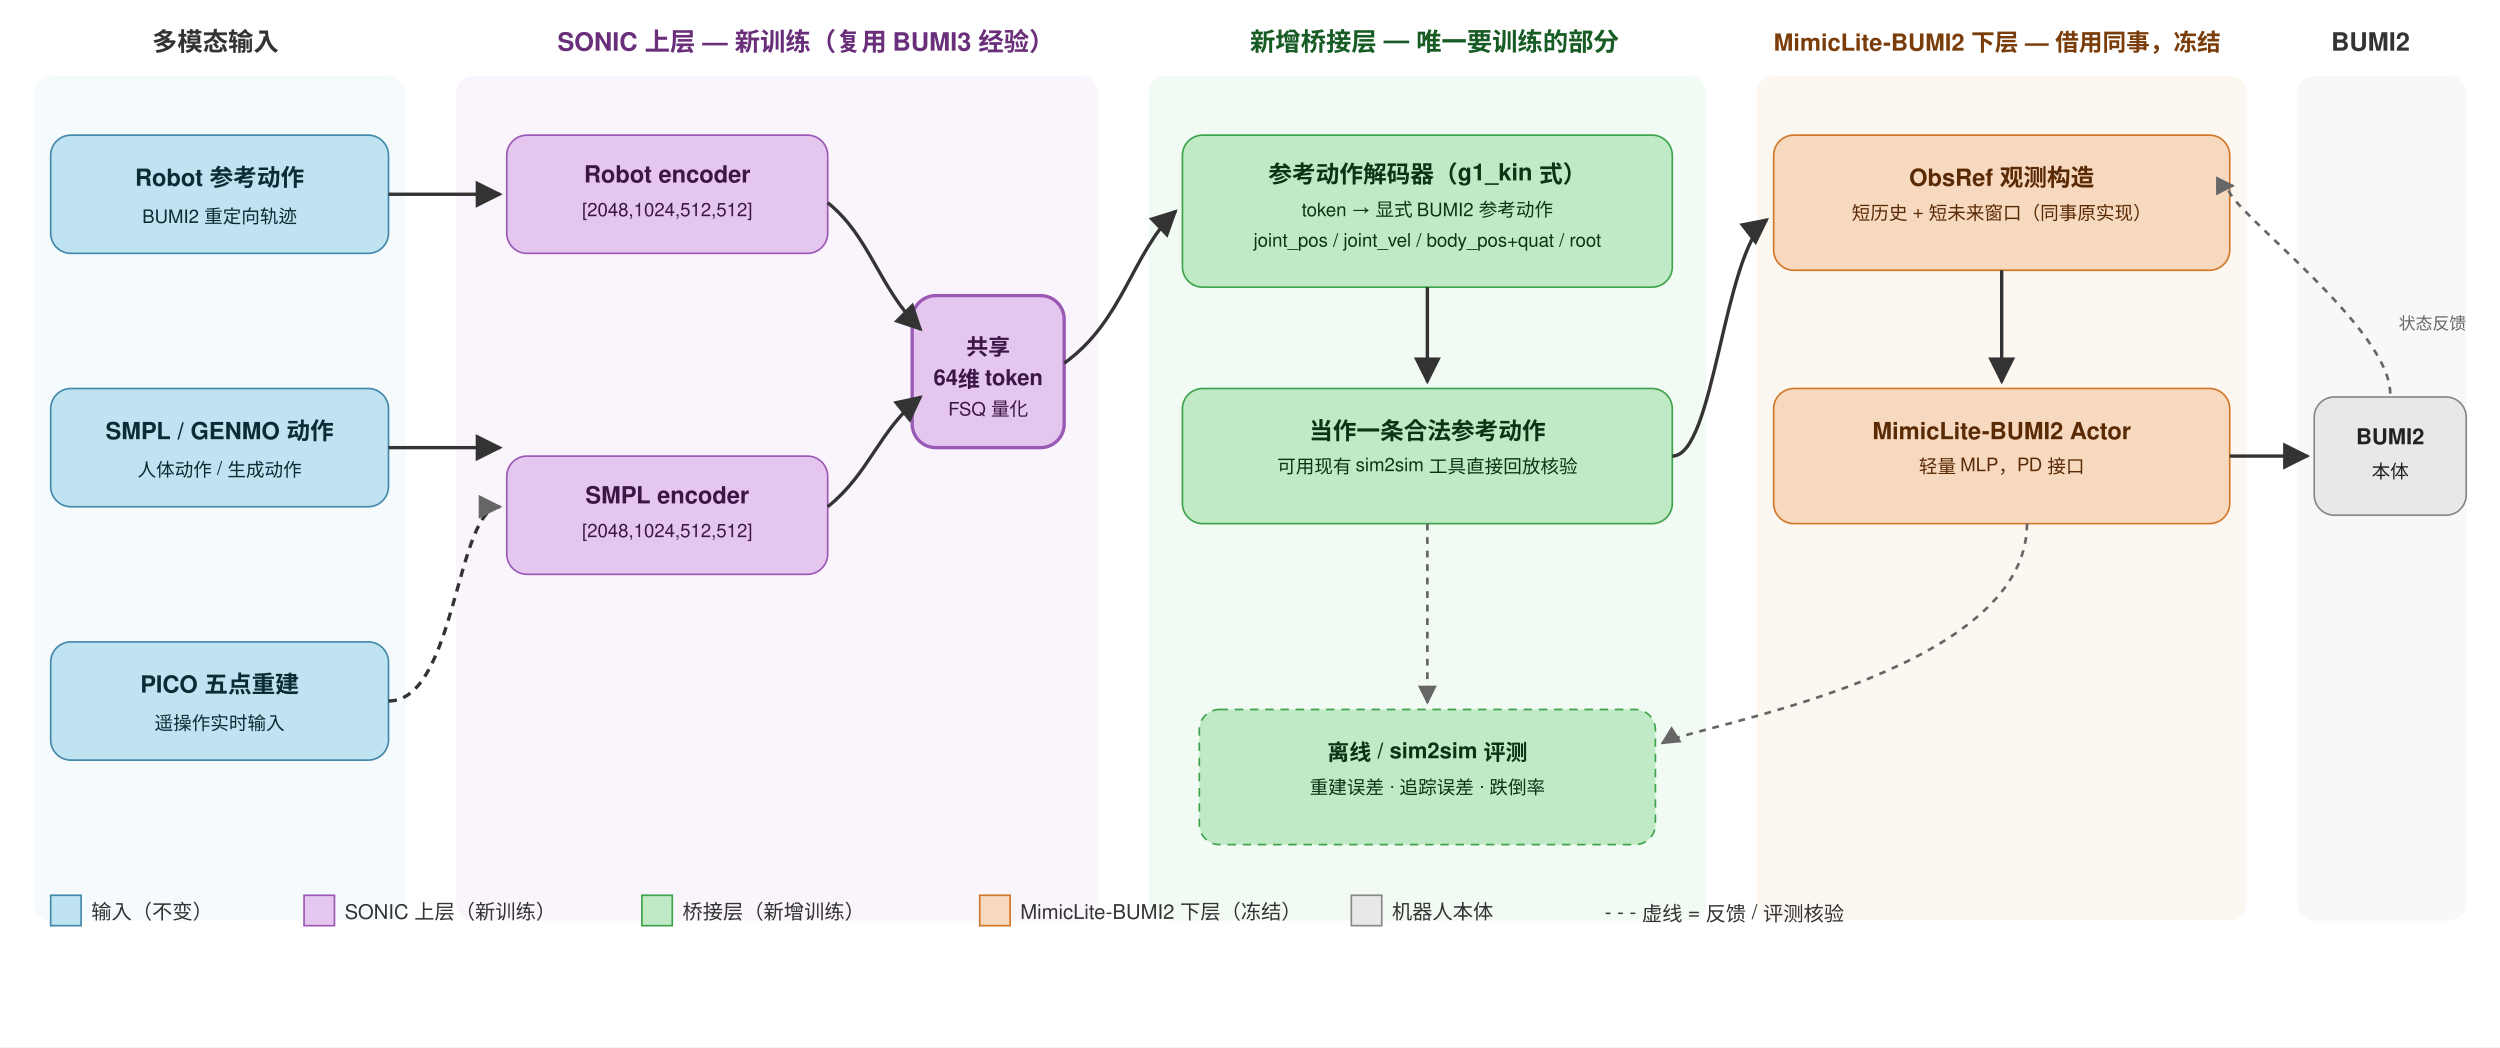
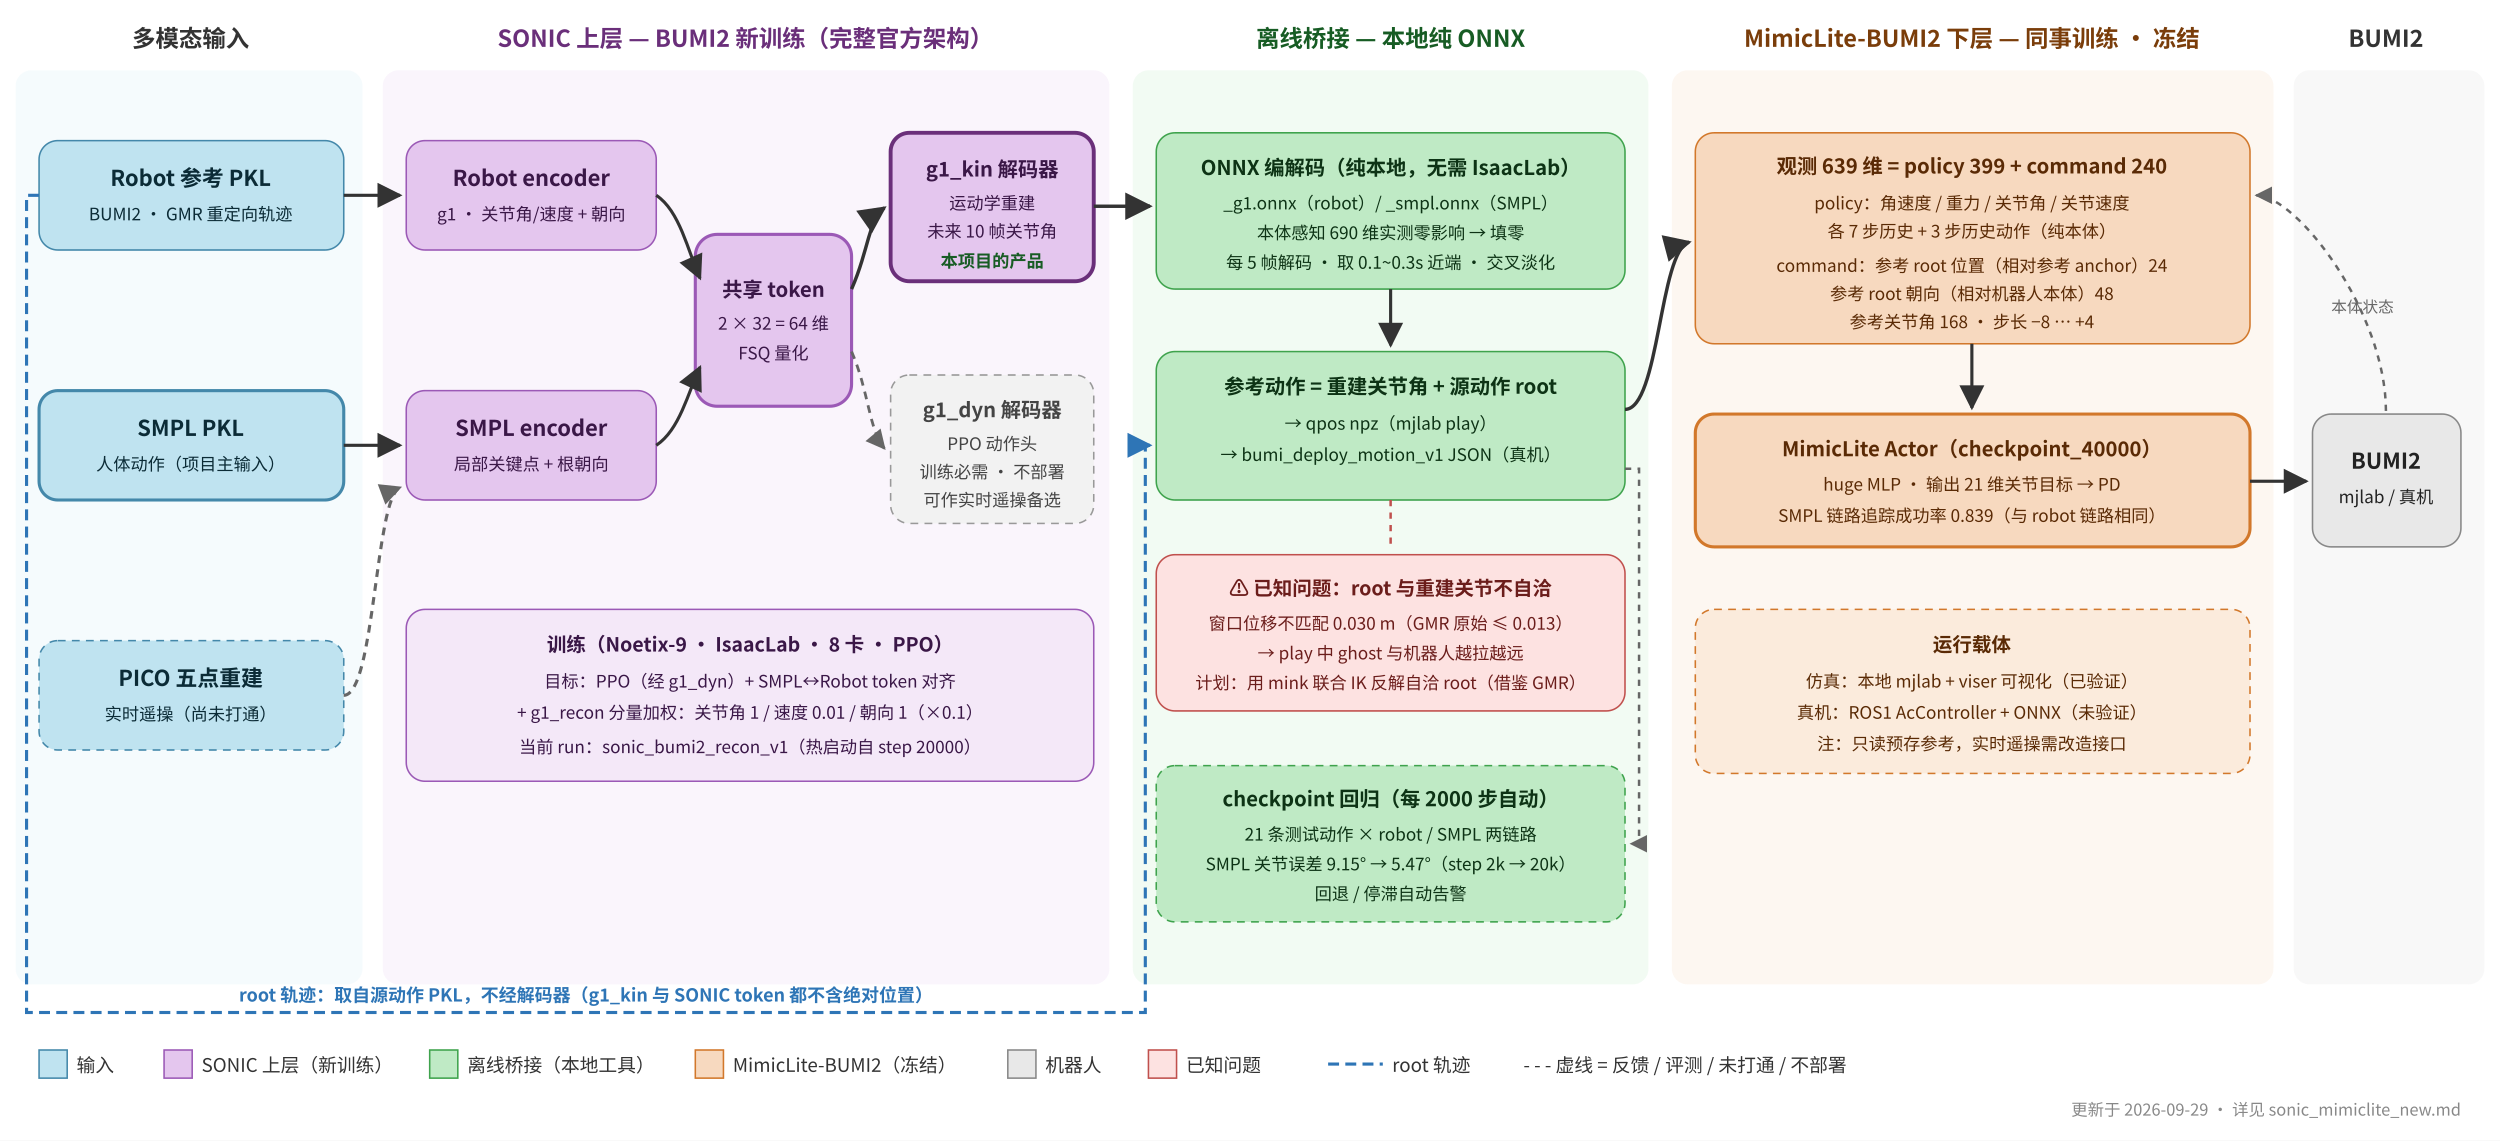
- <svg xmlns="http://www.w3.org/2000/svg" viewBox="0 0 1480 620" font-family="'PingFang SC','Microsoft YaHei',Helvetica,Arial,sans-serif">
+ <svg xmlns="http://www.w3.org/2000/svg" viewBox="0 0 1600 730" font-family="'PingFang SC','Noto Sans CJK SC','Microsoft YaHei',Helvetica,Arial,sans-serif">
  <defs>
    <marker id="arrow" viewBox="0 0 10 10" refX="9" refY="5" markerWidth="8" markerHeight="8" orient="auto-start-reverse">
      <path d="M0,0 L10,5 L0,10 z" fill="#333333" />
    </marker>
    <marker id="arrowDashed" viewBox="0 0 10 10" refX="9" refY="5" markerWidth="7" markerHeight="7" orient="auto-start-reverse">
      <path d="M0,0 L10,5 L0,10 z" fill="#666666" />
    </marker>
+     <marker id="arrowRoot" viewBox="0 0 10 10" refX="9" refY="5" markerWidth="8" markerHeight="8" orient="auto-start-reverse">
+       <path d="M0,0 L10,5 L0,10 z" fill="#2E75B6" />
+     </marker>
  </defs>
-   <rect x="0" y="0" width="1480" height="620" fill="#ffffff" />
-   <text x="90" y="30" font-size="15" font-weight="700" fill="#333">多模态输入</text>
-   <text x="330" y="30" font-size="15" font-weight="700" fill="#6a2f7a">SONIC 上层 — 新训练（复用 BUMI3 经验）</text>
-   <text x="740" y="30" font-size="15" font-weight="700" fill="#175c24">新增桥接层 — 唯一要训练的部分</text>
-   <text x="1050" y="30" font-size="14" font-weight="700" fill="#7a3d0a">MimicLite-BUMI2 下层 — 借用同事，冻结</text>
-   <text x="1380" y="30" font-size="15" font-weight="700" fill="#333">BUMI2</text>
-   <rect x="20" y="45" width="220" height="500" fill="#BFE3F0" opacity="0.15" rx="10" />
-   <rect x="270" y="45" width="380" height="500" fill="#E4C6EE" opacity="0.18" rx="10" />
-   <rect x="680" y="45" width="330" height="500" fill="#BFEAC5" opacity="0.20" rx="10" />
-   <rect x="1040" y="45" width="290" height="500" fill="#F7D9BF" opacity="0.22" rx="10" />
-   <rect x="1360" y="45" width="100" height="500" fill="#E8E8E8" opacity="0.30" rx="10" />
+   <rect x="0" y="0" width="1600" height="730" fill="#ffffff" />
+   <text x="122" y="30" font-size="15" font-weight="700" fill="#333" text-anchor="middle">多模态输入</text>
+   <text x="477" y="30" font-size="15" font-weight="700" fill="#6a2f7a" text-anchor="middle">SONIC 上层 — BUMI2 新训练（完整官方架构）</text>
+   <text x="890" y="30" font-size="15" font-weight="700" fill="#175c24" text-anchor="middle">离线桥接 — 本地纯 ONNX</text>
+   <text x="1262" y="30" font-size="15" font-weight="700" fill="#7a3d0a" text-anchor="middle">MimicLite-BUMI2 下层 — 同事训练 · 冻结</text>
+   <text x="1527" y="30" font-size="15" font-weight="700" fill="#333" text-anchor="middle">BUMI2</text>
+   <rect x="10" y="45" width="222" height="585" fill="#BFE3F0" opacity="0.15" rx="10" />
+   <rect x="245" y="45" width="465" height="585" fill="#E4C6EE" opacity="0.18" rx="10" />
+   <rect x="725" y="45" width="330" height="585" fill="#BFEAC5" opacity="0.20" rx="10" />
+   <rect x="1070" y="45" width="385" height="585" fill="#F7D9BF" opacity="0.22" rx="10" />
+   <rect x="1468" y="45" width="122" height="585" fill="#E8E8E8" opacity="0.30" rx="10" />
  <g>
-     <rect x="30" y="80" width="200" height="70" rx="12" fill="#BFE3F0" stroke="#4488AA" />
-     <text x="130" y="110" font-size="14" text-anchor="middle" fill="#0b2b36" font-weight="600">Robot 参考动作</text>
-     <text x="130" y="132" font-size="11" text-anchor="middle" fill="#0b2b36">BUMI2 重定向轨迹</text>
-     <rect x="30" y="230" width="200" height="70" rx="12" fill="#BFE3F0" stroke="#4488AA" />
-     <text x="130" y="260" font-size="14" text-anchor="middle" fill="#0b2b36" font-weight="600">SMPL / GENMO 动作</text>
-     <text x="130" y="282" font-size="11" text-anchor="middle" fill="#0b2b36">人体动作 / 生成动作</text>
-     <rect x="30" y="380" width="200" height="70" rx="12" fill="#BFE3F0" stroke="#4488AA" />
-     <text x="130" y="410" font-size="14" text-anchor="middle" fill="#0b2b36" font-weight="600">PICO 五点重建</text>
-     <text x="130" y="432" font-size="11" text-anchor="middle" fill="#0b2b36">遥操作实时输入</text>
+     <rect x="25" y="90" width="195" height="70" rx="12" fill="#BFE3F0" stroke="#4488AA" />
+     <text x="122" y="119" font-size="14" text-anchor="middle" fill="#0b2b36" font-weight="600">Robot 参考 PKL</text>
+     <text x="122" y="141" font-size="11" text-anchor="middle" fill="#0b2b36">BUMI2 · GMR 重定向轨迹</text>
+     <rect x="25" y="250" width="195" height="70" rx="12" fill="#BFE3F0" stroke="#4488AA" stroke-width="2" />
+     <text x="122" y="279" font-size="14" text-anchor="middle" fill="#0b2b36" font-weight="700">SMPL PKL</text>
+     <text x="122" y="301" font-size="11" text-anchor="middle" fill="#0b2b36">人体动作（项目主输入）</text>
+     <rect x="25" y="410" width="195" height="70" rx="12" fill="#BFE3F0" stroke="#4488AA" stroke-dasharray="5,4" />
+     <text x="122" y="439" font-size="14" text-anchor="middle" fill="#0b2b36" font-weight="600">PICO 五点重建</text>
+     <text x="122" y="461" font-size="11" text-anchor="middle" fill="#0b2b36">实时遥操（尚未打通）</text>
  </g>
  <g>
-     <rect x="300" y="80" width="190" height="70" rx="12" fill="#E4C6EE" stroke="#9B59B6" />
-     <text x="395" y="108" font-size="14" text-anchor="middle" fill="#3a1747" font-weight="600">Robot encoder</text>
-     <text x="395" y="128" font-size="11" text-anchor="middle" fill="#3a1747">[2048,1024,512,512]</text>
-     <rect x="300" y="270" width="190" height="70" rx="12" fill="#E4C6EE" stroke="#9B59B6" />
-     <text x="395" y="298" font-size="14" text-anchor="middle" fill="#3a1747" font-weight="600">SMPL encoder</text>
-     <text x="395" y="318" font-size="11" text-anchor="middle" fill="#3a1747">[2048,1024,512,512]</text>
-     <rect x="540" y="175" width="90" height="90" rx="14" fill="#E4C6EE" stroke="#9B59B6" stroke-width="2" />
-     <text x="585" y="210" font-size="13" text-anchor="middle" fill="#3a1747" font-weight="700">共享</text>
-     <text x="585" y="228" font-size="13" text-anchor="middle" fill="#3a1747" font-weight="700">64维 token</text>
-     <text x="585" y="246" font-size="11" text-anchor="middle" fill="#3a1747">FSQ 量化</text>
+     <rect x="260" y="90" width="160" height="70" rx="12" fill="#E4C6EE" stroke="#9B59B6" />
+     <text x="340" y="119" font-size="14" text-anchor="middle" fill="#3a1747" font-weight="600">Robot encoder</text>
+     <text x="340" y="141" font-size="11" text-anchor="middle" fill="#3a1747">g1 · 关节角/速度 + 朝向</text>
+     <rect x="260" y="250" width="160" height="70" rx="12" fill="#E4C6EE" stroke="#9B59B6" />
+     <text x="340" y="279" font-size="14" text-anchor="middle" fill="#3a1747" font-weight="600">SMPL encoder</text>
+     <text x="340" y="301" font-size="11" text-anchor="middle" fill="#3a1747">局部关键点 + 根朝向</text>
+     <rect x="445" y="150" width="100" height="110" rx="14" fill="#E4C6EE" stroke="#9B59B6" stroke-width="2" />
+     <text x="495" y="190" font-size="13" text-anchor="middle" fill="#3a1747" font-weight="700">共享 token</text>
+     <text x="495" y="211" font-size="11" text-anchor="middle" fill="#3a1747">2 × 32 = 64 维</text>
+     <text x="495" y="230" font-size="11" text-anchor="middle" fill="#3a1747">FSQ 量化</text>
+     <rect x="570" y="85" width="130" height="95" rx="12" fill="#E4C6EE" stroke="#6a2f7a" stroke-width="2.5" />
+     <text x="635" y="113" font-size="13" text-anchor="middle" fill="#3a1747" font-weight="700">g1_kin 解码器</text>
+     <text x="635" y="134" font-size="11" text-anchor="middle" fill="#3a1747">运动学重建</text>
+     <text x="635" y="152" font-size="11" text-anchor="middle" fill="#3a1747">未来 10 帧关节角</text>
+     <text x="635" y="171" font-size="11" text-anchor="middle" fill="#175c24" font-weight="700">本项目的产品</text>
+     <rect x="570" y="240" width="130" height="95" rx="12" fill="#F2F2F2" stroke="#999999" stroke-dasharray="5,4" />
+     <text x="635" y="267" font-size="13" text-anchor="middle" fill="#444" font-weight="700">g1_dyn 解码器</text>
+     <text x="635" y="288" font-size="11" text-anchor="middle" fill="#444">PPO 动作头</text>
+     <text x="635" y="306" font-size="11" text-anchor="middle" fill="#444">训练必需 · 不部署</text>
+     <text x="635" y="324" font-size="11" text-anchor="middle" fill="#444">可作实时遥操备选</text>
+     <rect x="260" y="390" width="440" height="110" rx="12" fill="#F4E8F8" stroke="#9B59B6" />
+     <text x="480" y="417" font-size="12.5" text-anchor="middle" fill="#3a1747" font-weight="700">训练（Noetix-9 · IsaacLab · 8 卡 · PPO）</text>
+     <text x="480" y="440" font-size="11" text-anchor="middle" fill="#3a1747">目标：PPO（经 g1_dyn）+ SMPL↔Robot token 对齐</text>
+     <text x="480" y="460" font-size="11" text-anchor="middle" fill="#3a1747">+ g1_recon 分量加权：关节角 1 / 速度 0.01 / 朝向 1（×0.1）</text>
+     <text x="480" y="482" font-size="11" text-anchor="middle" fill="#3a1747">当前 run：sonic_bumi2_recon_v1（热启动自 step 20000）</text>
  </g>
  <g>
-     <rect x="700" y="80" width="290" height="90" rx="12" fill="#BFEAC5" stroke="#3FA34D" />
-     <text x="845" y="108" font-size="14" text-anchor="middle" fill="#0d3315" font-weight="700">参考动作解码器（g1_kin 式）</text>
-     <text x="845" y="128" font-size="11" text-anchor="middle" fill="#0d3315">token → 显式 BUMI2 参考动作</text>
-     <text x="845" y="146" font-size="11" text-anchor="middle" fill="#0d3315">joint_pos / joint_vel / body_pos+quat / root</text>
-     <rect x="700" y="230" width="290" height="80" rx="12" fill="#BFEAC5" stroke="#3FA34D" />
-     <text x="845" y="260" font-size="14" text-anchor="middle" fill="#0d3315" font-weight="700">当作一条合法参考动作</text>
-     <text x="845" y="280" font-size="11" text-anchor="middle" fill="#0d3315">可用现有 sim2sim 工具直接回放核验</text>
-     <rect x="710" y="420" width="270" height="80" rx="12" fill="#BFEAC5" stroke="#3FA34D" stroke-dasharray="5,4" />
-     <text x="845" y="450" font-size="13" text-anchor="middle" fill="#0d3315" font-weight="600">离线 / sim2sim 评测</text>
-     <text x="845" y="470" font-size="11" text-anchor="middle" fill="#0d3315">重建误差 · 追踪误差 · 跌倒率</text>
+     <rect x="740" y="85" width="300" height="100" rx="12" fill="#BFEAC5" stroke="#3FA34D" />
+     <text x="890" y="112" font-size="13" text-anchor="middle" fill="#0d3315" font-weight="700">ONNX 编解码（纯本地，无需 IsaacLab）</text>
+     <text x="890" y="134" font-size="11" text-anchor="middle" fill="#0d3315">_g1.onnx（robot）/ _smpl.onnx（SMPL）</text>
+     <text x="890" y="153" font-size="11" text-anchor="middle" fill="#0d3315">本体感知 690 维实测零影响 → 填零</text>
+     <text x="890" y="172" font-size="11" text-anchor="middle" fill="#0d3315">每 5 帧解码 · 取 0.1~0.3s 近端 · 交叉淡化</text>
+     <rect x="740" y="225" width="300" height="95" rx="12" fill="#BFEAC5" stroke="#3FA34D" />
+     <text x="890" y="252" font-size="13" text-anchor="middle" fill="#0d3315" font-weight="700">参考动作 = 重建关节角 + 源动作 root</text>
+     <text x="890" y="275" font-size="11" text-anchor="middle" fill="#0d3315">→ qpos npz（mjlab play）</text>
+     <text x="890" y="295" font-size="11" text-anchor="middle" fill="#0d3315">→ bumi_deploy_motion_v1 JSON（真机）</text>
+     <rect x="740" y="355" width="300" height="100" rx="12" fill="#FDE2E1" stroke="#C0504D" />
+     <text x="890" y="381" font-size="12.5" text-anchor="middle" fill="#6b1d1b" font-weight="700">⚠ 已知问题：root 与重建关节不自洽</text>
+     <text x="890" y="403" font-size="11" text-anchor="middle" fill="#6b1d1b">窗口位移不匹配 0.030 m（GMR 原始 ≤ 0.013）</text>
+     <text x="890" y="422" font-size="11" text-anchor="middle" fill="#6b1d1b">→ play 中 ghost 与机器人越拉越远</text>
+     <text x="890" y="441" font-size="11" text-anchor="middle" fill="#6b1d1b">计划：用 mink 联合 IK 反解自洽 root（借鉴 GMR）</text>
+     <rect x="740" y="490" width="300" height="100" rx="12" fill="#BFEAC5" stroke="#3FA34D" stroke-dasharray="5,4" />
+     <text x="890" y="516" font-size="13" text-anchor="middle" fill="#0d3315" font-weight="700">checkpoint 回归（每 2000 步自动）</text>
+     <text x="890" y="538" font-size="11" text-anchor="middle" fill="#0d3315">21 条测试动作 × robot / SMPL 两链路</text>
+     <text x="890" y="557" font-size="11" text-anchor="middle" fill="#0d3315">SMPL 关节误差 9.15° → 5.47°（step 2k → 20k）</text>
+     <text x="890" y="576" font-size="11" text-anchor="middle" fill="#0d3315">回退 / 停滞自动告警</text>
  </g>
  <g>
-     <rect x="1050" y="80" width="270" height="80" rx="12" fill="#F7D9BF" stroke="#D2782B" />
-     <text x="1185" y="110" font-size="14" text-anchor="middle" fill="#5a2a05" font-weight="700">ObsRef 观测构造</text>
-     <text x="1185" y="130" font-size="11" text-anchor="middle" fill="#5a2a05">短历史 + 短未来窗口（同事原实现）</text>
-     <rect x="1050" y="230" width="270" height="80" rx="12" fill="#F7D9BF" stroke="#D2782B" />
-     <text x="1185" y="260" font-size="14" text-anchor="middle" fill="#5a2a05" font-weight="700">MimicLite-BUMI2 Actor</text>
-     <text x="1185" y="280" font-size="11" text-anchor="middle" fill="#5a2a05">轻量 MLP，PD 接口</text>
+     <rect x="1085" y="85" width="355" height="135" rx="12" fill="#F7D9BF" stroke="#D2782B" />
+     <text x="1262" y="111" font-size="13" text-anchor="middle" fill="#5a2a05" font-weight="700">观测 639 维 = policy 399 + command 240</text>
+     <text x="1262" y="134" font-size="11" text-anchor="middle" fill="#5a2a05">policy：角速度 / 重力 / 关节角 / 关节速度</text>
+     <text x="1262" y="152" font-size="11" text-anchor="middle" fill="#5a2a05">各 7 步历史 + 3 步历史动作（纯本体）</text>
+     <text x="1262" y="174" font-size="11" text-anchor="middle" fill="#5a2a05">command：参考 root 位置（相对参考 anchor）24</text>
+     <text x="1262" y="192" font-size="11" text-anchor="middle" fill="#5a2a05">参考 root 朝向（相对机器人本体）48</text>
+     <text x="1262" y="210" font-size="11" text-anchor="middle" fill="#5a2a05">参考关节角 168 · 步长 −8 … +4</text>
+     <rect x="1085" y="265" width="355" height="85" rx="12" fill="#F7D9BF" stroke="#D2782B" stroke-width="2" />
+     <text x="1262" y="292" font-size="13" text-anchor="middle" fill="#5a2a05" font-weight="700">MimicLite Actor（checkpoint_40000）</text>
+     <text x="1262" y="314" font-size="11" text-anchor="middle" fill="#5a2a05">huge MLP · 输出 21 维关节目标 → PD</text>
+     <text x="1262" y="334" font-size="11" text-anchor="middle" fill="#5a2a05">SMPL 链路追踪成功率 0.839（与 robot 链路相同）</text>
+     <rect x="1085" y="390" width="355" height="105" rx="12" fill="#FBEBDC" stroke="#D2782B" stroke-dasharray="5,4" />
+     <text x="1262" y="417" font-size="12.5" text-anchor="middle" fill="#5a2a05" font-weight="700">运行载体</text>
+     <text x="1262" y="440" font-size="11" text-anchor="middle" fill="#5a2a05">仿真：本地 mjlab + viser 可视化（已验证）</text>
+     <text x="1262" y="460" font-size="11" text-anchor="middle" fill="#5a2a05">真机：ROS1 AcController + ONNX（未验证）</text>
+     <text x="1262" y="480" font-size="11" text-anchor="middle" fill="#5a2a05">注：只读预存参考，实时遥操需改造接口</text>
  </g>
  <g>
-     <rect x="1370" y="235" width="90" height="70" rx="12" fill="#E8E8E8" stroke="#888888" />
-     <text x="1415" y="263" font-size="13" text-anchor="middle" fill="#222" font-weight="700">BUMI2</text>
-     <text x="1415" y="283" font-size="11" text-anchor="middle" fill="#222">本体</text>
+     <rect x="1480" y="265" width="95" height="85" rx="12" fill="#E8E8E8" stroke="#888888" />
+     <text x="1527" y="300" font-size="14" text-anchor="middle" fill="#222" font-weight="700">BUMI2</text>
+     <text x="1527" y="322" font-size="11" text-anchor="middle" fill="#222">mjlab / 真机</text>
  </g>
-   <path d="M230,115 L296,115" stroke="#333" stroke-width="2" marker-end="url(#arrow)" fill="none" />
-   <path d="M230,265 L296,265" stroke="#333" stroke-width="2" marker-end="url(#arrow)" fill="none" />
-   <path d="M230,415 C 270,415 270,300 296,300" stroke="#333" stroke-width="2" stroke-dasharray="5,4" marker-end="url(#arrowDashed)" fill="none" />
-   <path d="M490,120 C 515,140 520,170 545,195" stroke="#333" stroke-width="2" marker-end="url(#arrow)" fill="none" />
-   <path d="M490,300 C 515,280 520,255 545,235" stroke="#333" stroke-width="2" marker-end="url(#arrow)" fill="none" />
-   <path d="M630,215 C 665,190 670,150 696,125" stroke="#333" stroke-width="2" marker-end="url(#arrow)" fill="none" />
-   <path d="M845,170 L845,226" stroke="#333" stroke-width="2" marker-end="url(#arrow)" fill="none" />
-   <path d="M990,270 C 1015,270 1020,150 1046,130" stroke="#333" stroke-width="2" marker-end="url(#arrow)" fill="none" />
-   <path d="M1185,160 L1185,226" stroke="#333" stroke-width="2" marker-end="url(#arrow)" fill="none" />
-   <path d="M1320,270 L1366,270" stroke="#333" stroke-width="2" marker-end="url(#arrow)" fill="none" />
-   <path d="M1415,233 C 1415,190 1300,110 1322,110" stroke="#666" stroke-width="1.6" stroke-dasharray="4,4" marker-end="url(#arrowDashed)" fill="none" />
-   <text x="1420" y="195" font-size="10" fill="#666">状态反馈</text>
-   <path d="M845,310 L845,416" stroke="#666" stroke-width="1.6" stroke-dasharray="4,4" marker-end="url(#arrowDashed)" fill="none" />
-   <path d="M1200,310 C 1200,400 1000,430 984,440" stroke="#666" stroke-width="1.6" stroke-dasharray="4,4" marker-end="url(#arrowDashed)" fill="none" />
+   <path d="M220,125 L256,125" stroke="#333" stroke-width="2" marker-end="url(#arrow)" fill="none" />
+   <path d="M220,285 L256,285" stroke="#333" stroke-width="2" marker-end="url(#arrow)" fill="none" />
+   <path d="M220,445 C 240,445 240,318 256,312" stroke="#666" stroke-width="2" stroke-dasharray="5,4" marker-end="url(#arrowDashed)" fill="none" />
+   <path d="M420,125 C 435,135 440,160 448,178" stroke="#333" stroke-width="2" marker-end="url(#arrow)" fill="none" />
+   <path d="M420,285 C 435,275 440,252 448,235" stroke="#333" stroke-width="2" marker-end="url(#arrow)" fill="none" />
+   <path d="M545,185 C 556,160 556,140 566,133" stroke="#333" stroke-width="2.2" marker-end="url(#arrow)" fill="none" />
+   <path d="M545,225 C 556,250 556,275 566,287" stroke="#666" stroke-width="1.8" stroke-dasharray="5,4" marker-end="url(#arrowDashed)" fill="none" />
+   <path d="M700,132 L736,132" stroke="#333" stroke-width="2.2" marker-end="url(#arrow)" fill="none" />
+   <path d="M890,185 L890,221" stroke="#333" stroke-width="2" marker-end="url(#arrow)" fill="none" />
+   <path d="M890,320 L890,351" stroke="#C0504D" stroke-width="1.6" stroke-dasharray="4,4" fill="none" />
+   <path d="M1040,300 L1049,300 L1049,540 L1044,540" stroke="#666" stroke-width="1.6" stroke-dasharray="4,4" marker-end="url(#arrowDashed)" fill="none" />
+   <path d="M1040,262 C 1062,262 1062,160 1081,155" stroke="#333" stroke-width="2.2" marker-end="url(#arrow)" fill="none" />
+   <path d="M1262,220 L1262,261" stroke="#333" stroke-width="2" marker-end="url(#arrow)" fill="none" />
+   <path d="M1440,308 L1476,308" stroke="#333" stroke-width="2" marker-end="url(#arrow)" fill="none" />
+   <path d="M1527,263 C 1527,200 1470,125 1444,125" stroke="#666" stroke-width="1.6" stroke-dasharray="4,4" marker-end="url(#arrowDashed)" fill="none" />
+   <text x="1492" y="200" font-size="10" fill="#666">本体状态</text>
+   <path d="M25,125 L17,125 L17,648 L733,648 L733,285 L736,285" stroke="#2E75B6" stroke-width="2" stroke-dasharray="7,4" marker-end="url(#arrowRoot)" fill="none" />
+   <text x="375" y="641" font-size="11.5" text-anchor="middle" fill="#2E75B6" font-weight="600">root 轨迹：取自源动作 PKL，不经解码器（g1_kin 与 SONIC token 都不含绝对位置）</text>
  <g font-size="12" fill="#333">
-     <rect x="30" y="530" width="18" height="18" fill="#BFE3F0" stroke="#4488AA" />
-     <text x="54" y="544">输入（不变）</text>
-     <rect x="180" y="530" width="18" height="18" fill="#E4C6EE" stroke="#9B59B6" />
-     <text x="204" y="544">SONIC 上层（新训练）</text>
-     <rect x="380" y="530" width="18" height="18" fill="#BFEAC5" stroke="#3FA34D" />
-     <text x="404" y="544">桥接层（新增训练）</text>
-     <rect x="580" y="530" width="18" height="18" fill="#F7D9BF" stroke="#D2782B" />
-     <text x="604" y="544">MimicLite-BUMI2 下层（冻结）</text>
-     <rect x="800" y="530" width="18" height="18" fill="#E8E8E8" stroke="#888888" />
-     <text x="824" y="544">机器人本体</text>
-     <text x="950" y="544">- - - 虚线 = 反馈 / 评测核验</text>
+     <rect x="25" y="672" width="18" height="18" fill="#BFE3F0" stroke="#4488AA" />
+     <text x="49" y="686">输入</text>
+     <rect x="105" y="672" width="18" height="18" fill="#E4C6EE" stroke="#9B59B6" />
+     <text x="129" y="686">SONIC 上层（新训练）</text>
+     <rect x="275" y="672" width="18" height="18" fill="#BFEAC5" stroke="#3FA34D" />
+     <text x="299" y="686">离线桥接（本地工具）</text>
+     <rect x="445" y="672" width="18" height="18" fill="#F7D9BF" stroke="#D2782B" />
+     <text x="469" y="686">MimicLite-BUMI2（冻结）</text>
+     <rect x="645" y="672" width="18" height="18" fill="#E8E8E8" stroke="#888888" />
+     <text x="669" y="686">机器人</text>
+     <rect x="735" y="672" width="18" height="18" fill="#FDE2E1" stroke="#C0504D" />
+     <text x="759" y="686">已知问题</text>
+     <line x1="850" y1="681" x2="885" y2="681" stroke="#2E75B6" stroke-width="2" stroke-dasharray="7,4" />
+     <text x="891" y="686">root 轨迹</text>
+     <text x="975" y="686">- - - 虚线 = 反馈 / 评测 / 未打通 / 不部署</text>
+     <text x="1575" y="714" font-size="10.5" fill="#888" text-anchor="end">更新于 2026-09-29 · 详见 sonic_mimiclite_new.md</text>
  </g>
</svg>
